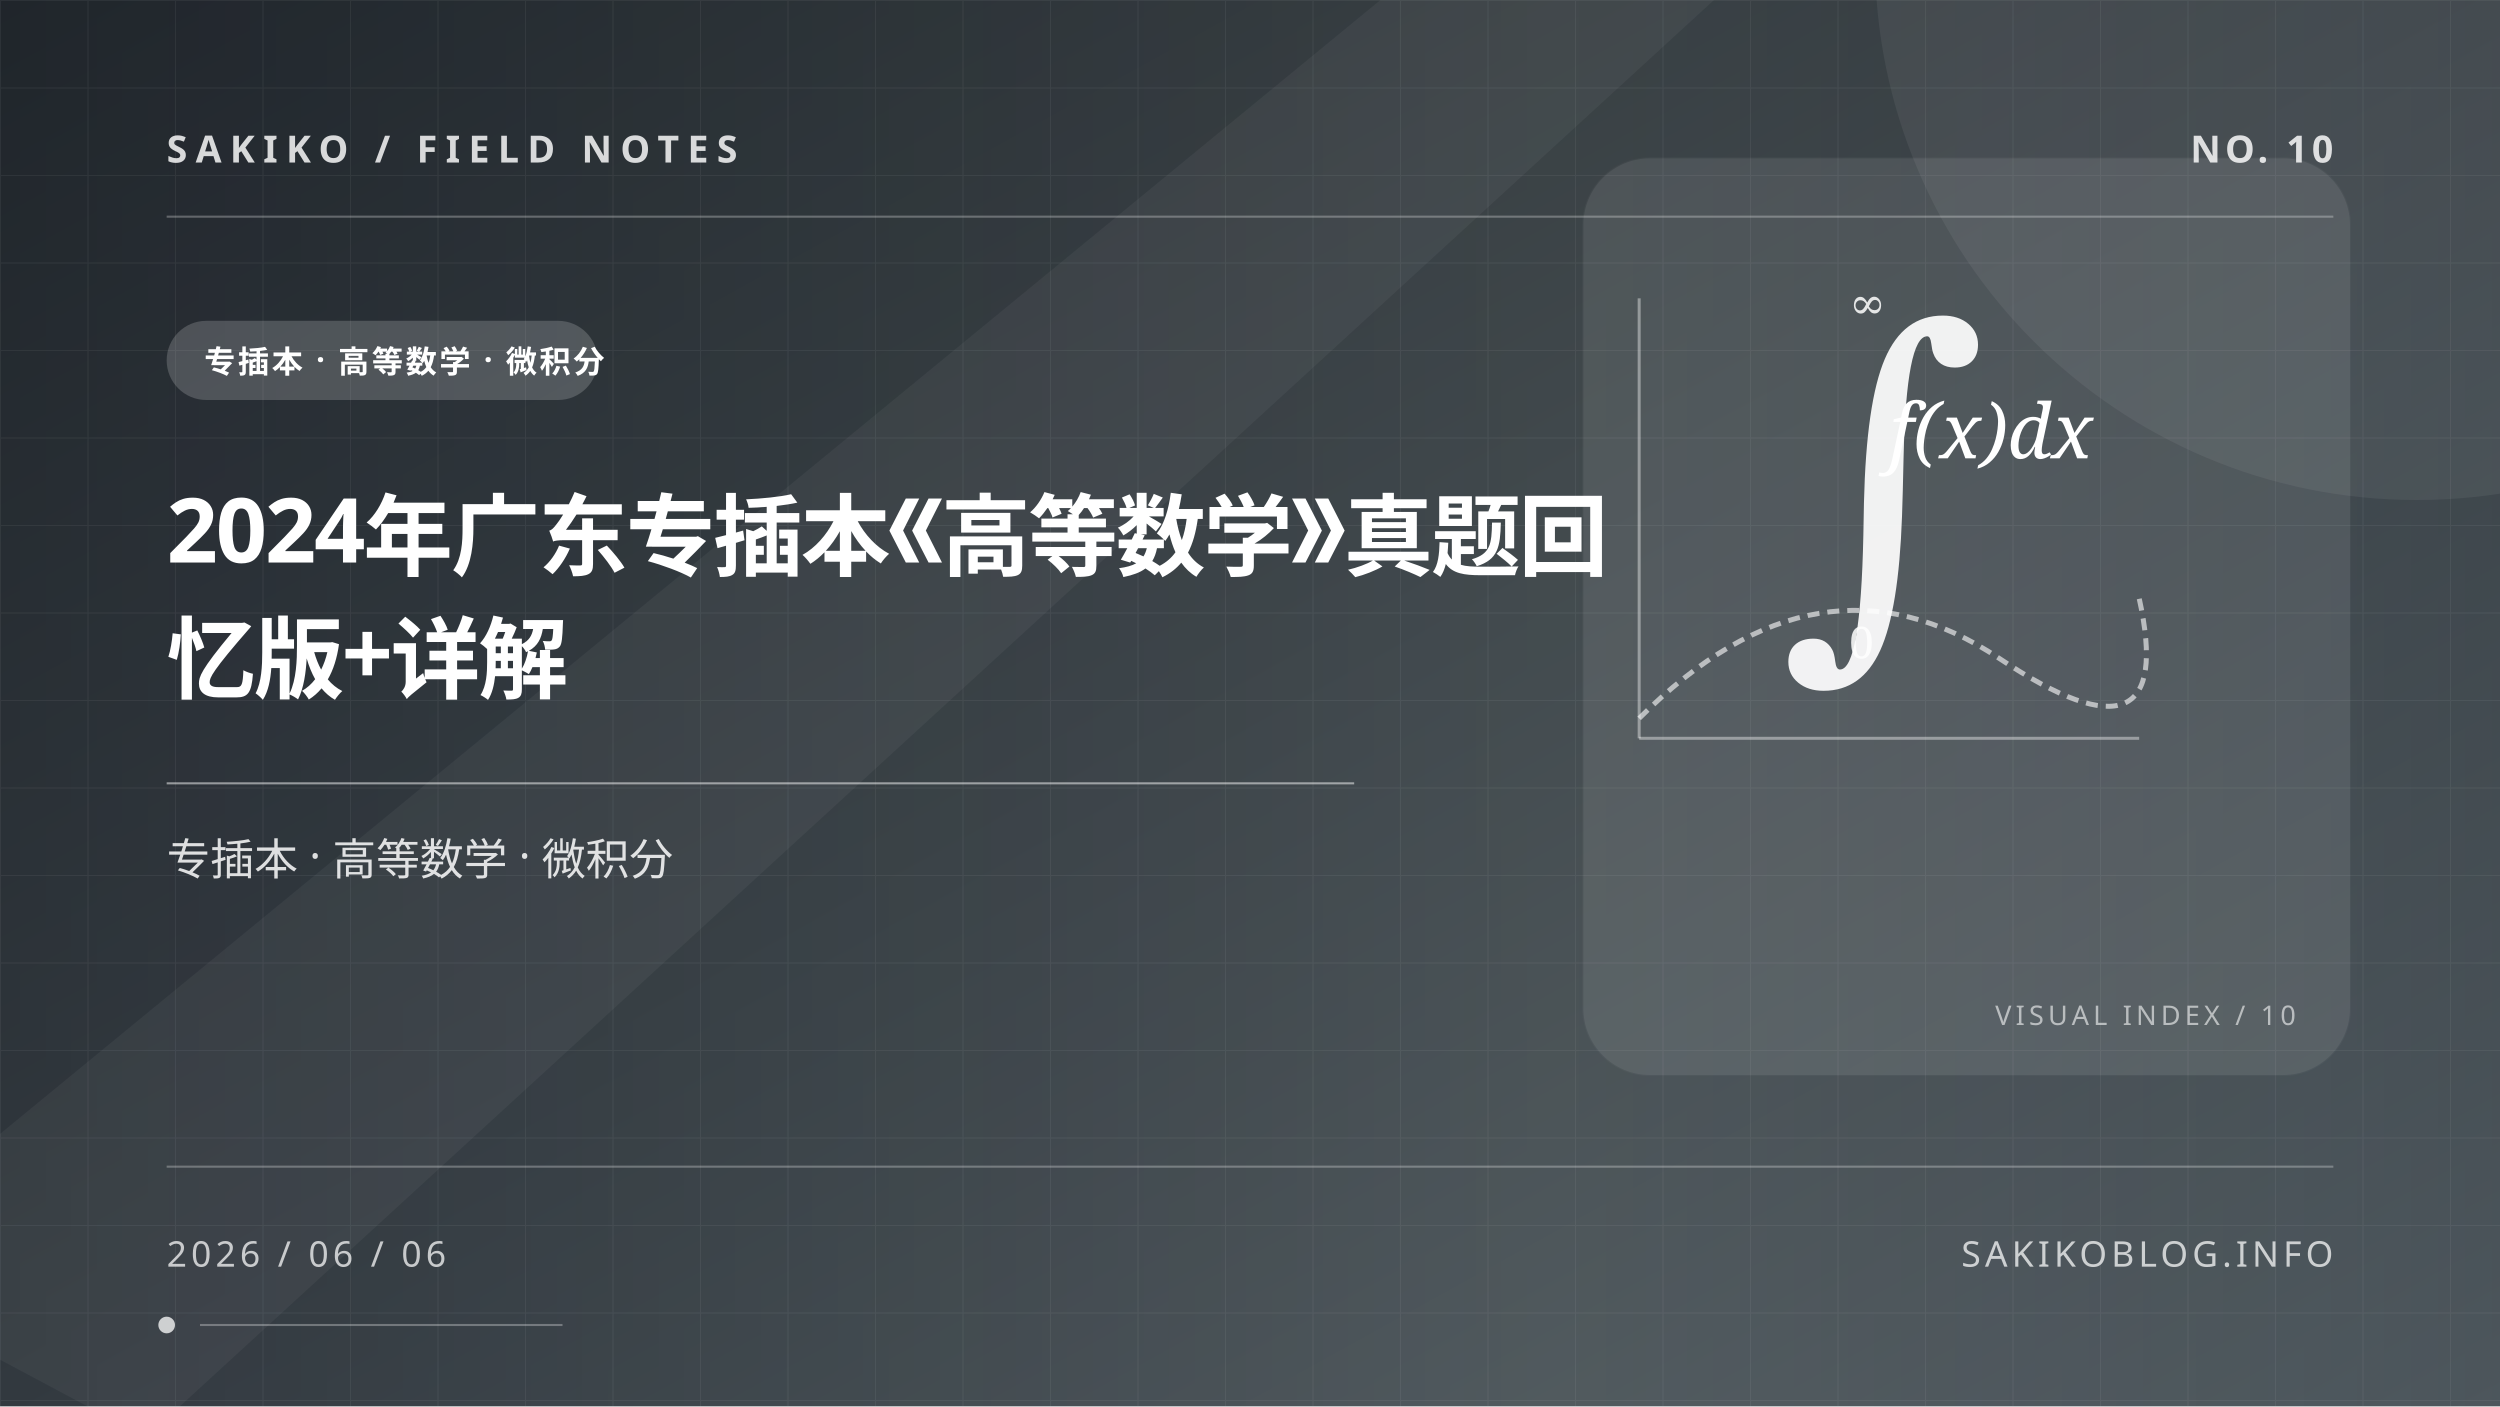
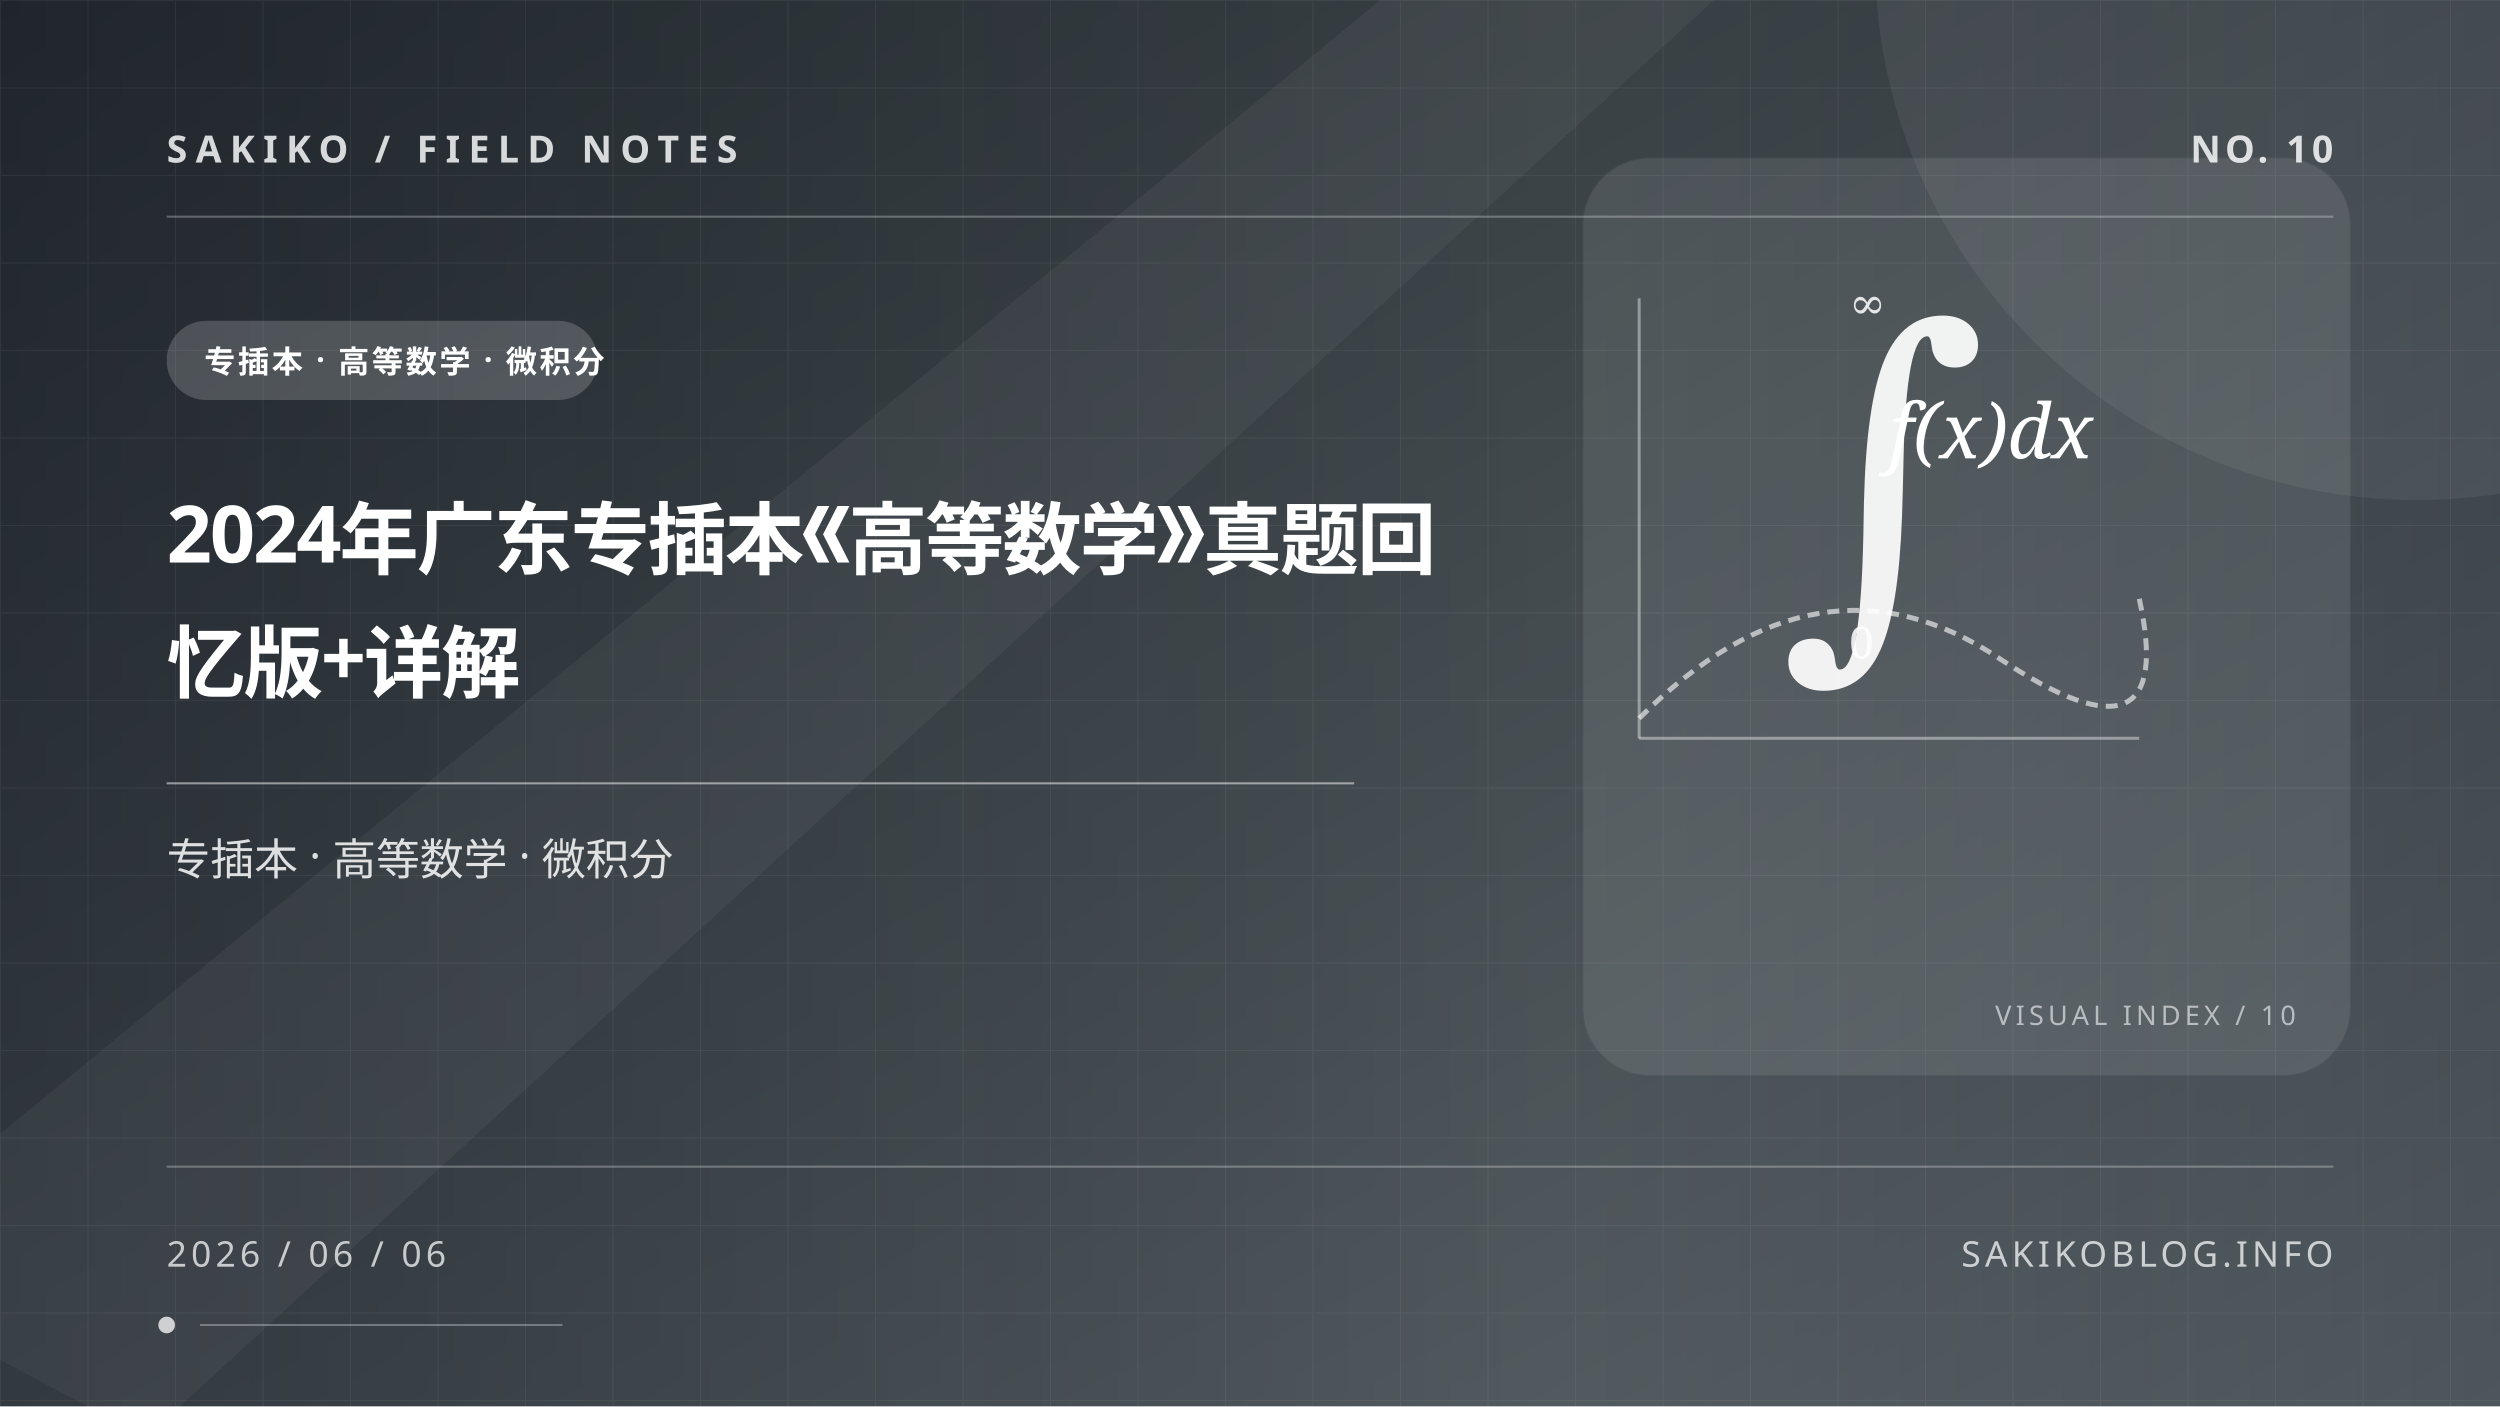
<svg xmlns="http://www.w3.org/2000/svg" viewBox="0 0 1200 675" width="1200" height="675" font-family="'Noto Sans SC','Microsoft YaHei','PingFang SC',sans-serif">
  <defs>
    <linearGradient id="bg" x1="0" y1="0" x2="1" y2="1">
      <stop offset="0" stop-color="#2d3436" />
      <stop offset="1" stop-color="#636e72" />
    </linearGradient>
    <linearGradient id="shade" x1="0" y1="0" x2="1" y2="0">
      <stop offset="0" stop-color="#050816" stop-opacity="0.34" />
      <stop offset="0.62" stop-color="#050816" stop-opacity="0.10" />
      <stop offset="1" stop-color="#050816" stop-opacity="0.24" />
    </linearGradient>
    <pattern id="grid" width="42" height="42" patternUnits="userSpaceOnUse">
      <path d="M 42 0 L 0 0 0 42" fill="none" stroke="#fff" stroke-opacity="0.055" stroke-width="1" />
    </pattern>
    <clipPath id="art-clip">
      <rect x="760" y="76" width="368" height="440" rx="32" />
    </clipPath>
  </defs>
  <rect width="1200" height="675" fill="url(#bg)" />
  <rect width="1200" height="675" fill="url(#shade)" />
  <rect width="1200" height="675" fill="url(#grid)" />
  <path d="M -80 610 L 760 -80 L 910 -80 L 70 690 Z" fill="#fff" opacity="0.045" />
  <circle cx="1160" cy="-20" r="260" fill="#fff" opacity="0.06" />
  <text x="80" y="78" font-size="18" font-weight="700" letter-spacing="4" fill="#fff" opacity="0.82">SAKIKO / FIELD NOTES</text>
  <text x="1120" y="78" font-size="18" font-weight="700" letter-spacing="2" text-anchor="end" fill="#fff" opacity="0.82">NO. 10</text>
  <line x1="80" y1="104" x2="1120" y2="104" stroke="#fff" stroke-opacity="0.28" />
  <g>
    <rect x="80" y="154" width="206.9" height="38" rx="19" fill="#fff" opacity="0.18" />
    <text x="98" y="179" font-size="15" font-weight="700" letter-spacing="1.2" fill="#fff">专插本 · 高等数学 · 微积分</text>
  </g>
-   <text font-size="43" font-weight="750" fill="#fff" letter-spacing="-1">
+   <text font-size="38" font-weight="750" fill="#fff" letter-spacing="-1">
    <tspan x="80" y="270">2024年广东专插本《高等数学》真题回</tspan>
    <tspan x="80" y="332">忆版+详解</tspan>
  </text>
  <line x1="80" y1="376" x2="650" y2="376" stroke="#fff" stroke-opacity="0.5" />
  <text x="80" y="420" font-size="21" fill="#fff" opacity="0.84">专插本 · 高等数学 · 微积分</text>
  <rect x="760" y="76" width="368" height="440" rx="32" fill="#fff" opacity="0.09" stroke="#fff" stroke-opacity="0.28" />
  <g clip-path="url(#art-clip)" transform="translate(-10 28) scale(0.96)">
    <text x="900" y="280" font-size="200" fill="rgba(255,255,255,0.92)" font-family="serif" font-style="italic" font-weight="400">∫</text>
    <text x="935" y="130" font-size="22" fill="rgba(255,255,255,0.85)" font-family="serif">∞</text>
    <text x="935" y="300" font-size="22" fill="rgba(255,255,255,0.85)" font-family="serif">0</text>
    <text x="955" y="200" font-size="38" fill="#fff" font-family="serif" font-style="italic">f(x)dx</text>
    <path d="M 830 330 Q 920 240 1010 300 T 1080 270" fill="none" stroke="rgba(255,255,255,0.6)" stroke-width="2.5" stroke-dasharray="6 4" />
    <line x1="830" y1="340" x2="1080" y2="340" stroke="rgba(255,255,255,0.4)" stroke-width="1.5" />
    <line x1="830" y1="120" x2="830" y2="340" stroke="rgba(255,255,255,0.4)" stroke-width="1.5" />
  </g>
  <text x="1102" y="492" text-anchor="end" font-size="13" letter-spacing="2" fill="#fff" opacity="0.58">VISUAL INDEX / 10</text>
  <line x1="80" y1="560" x2="1120" y2="560" stroke="#fff" stroke-opacity="0.28" />
  <text x="80" y="608" font-size="17" letter-spacing="2" fill="#fff" opacity="0.72">2026 / 06 / 06</text>
  <text x="1120" y="608" text-anchor="end" font-size="17" letter-spacing="2" fill="#fff" opacity="0.72">SAKIKOBLOG.INFO</text>
  <circle cx="80" cy="636" r="4" fill="#fff" opacity="0.75" />
  <line x1="96" y1="636" x2="270" y2="636" stroke="#fff" stroke-opacity="0.3" />
</svg>
